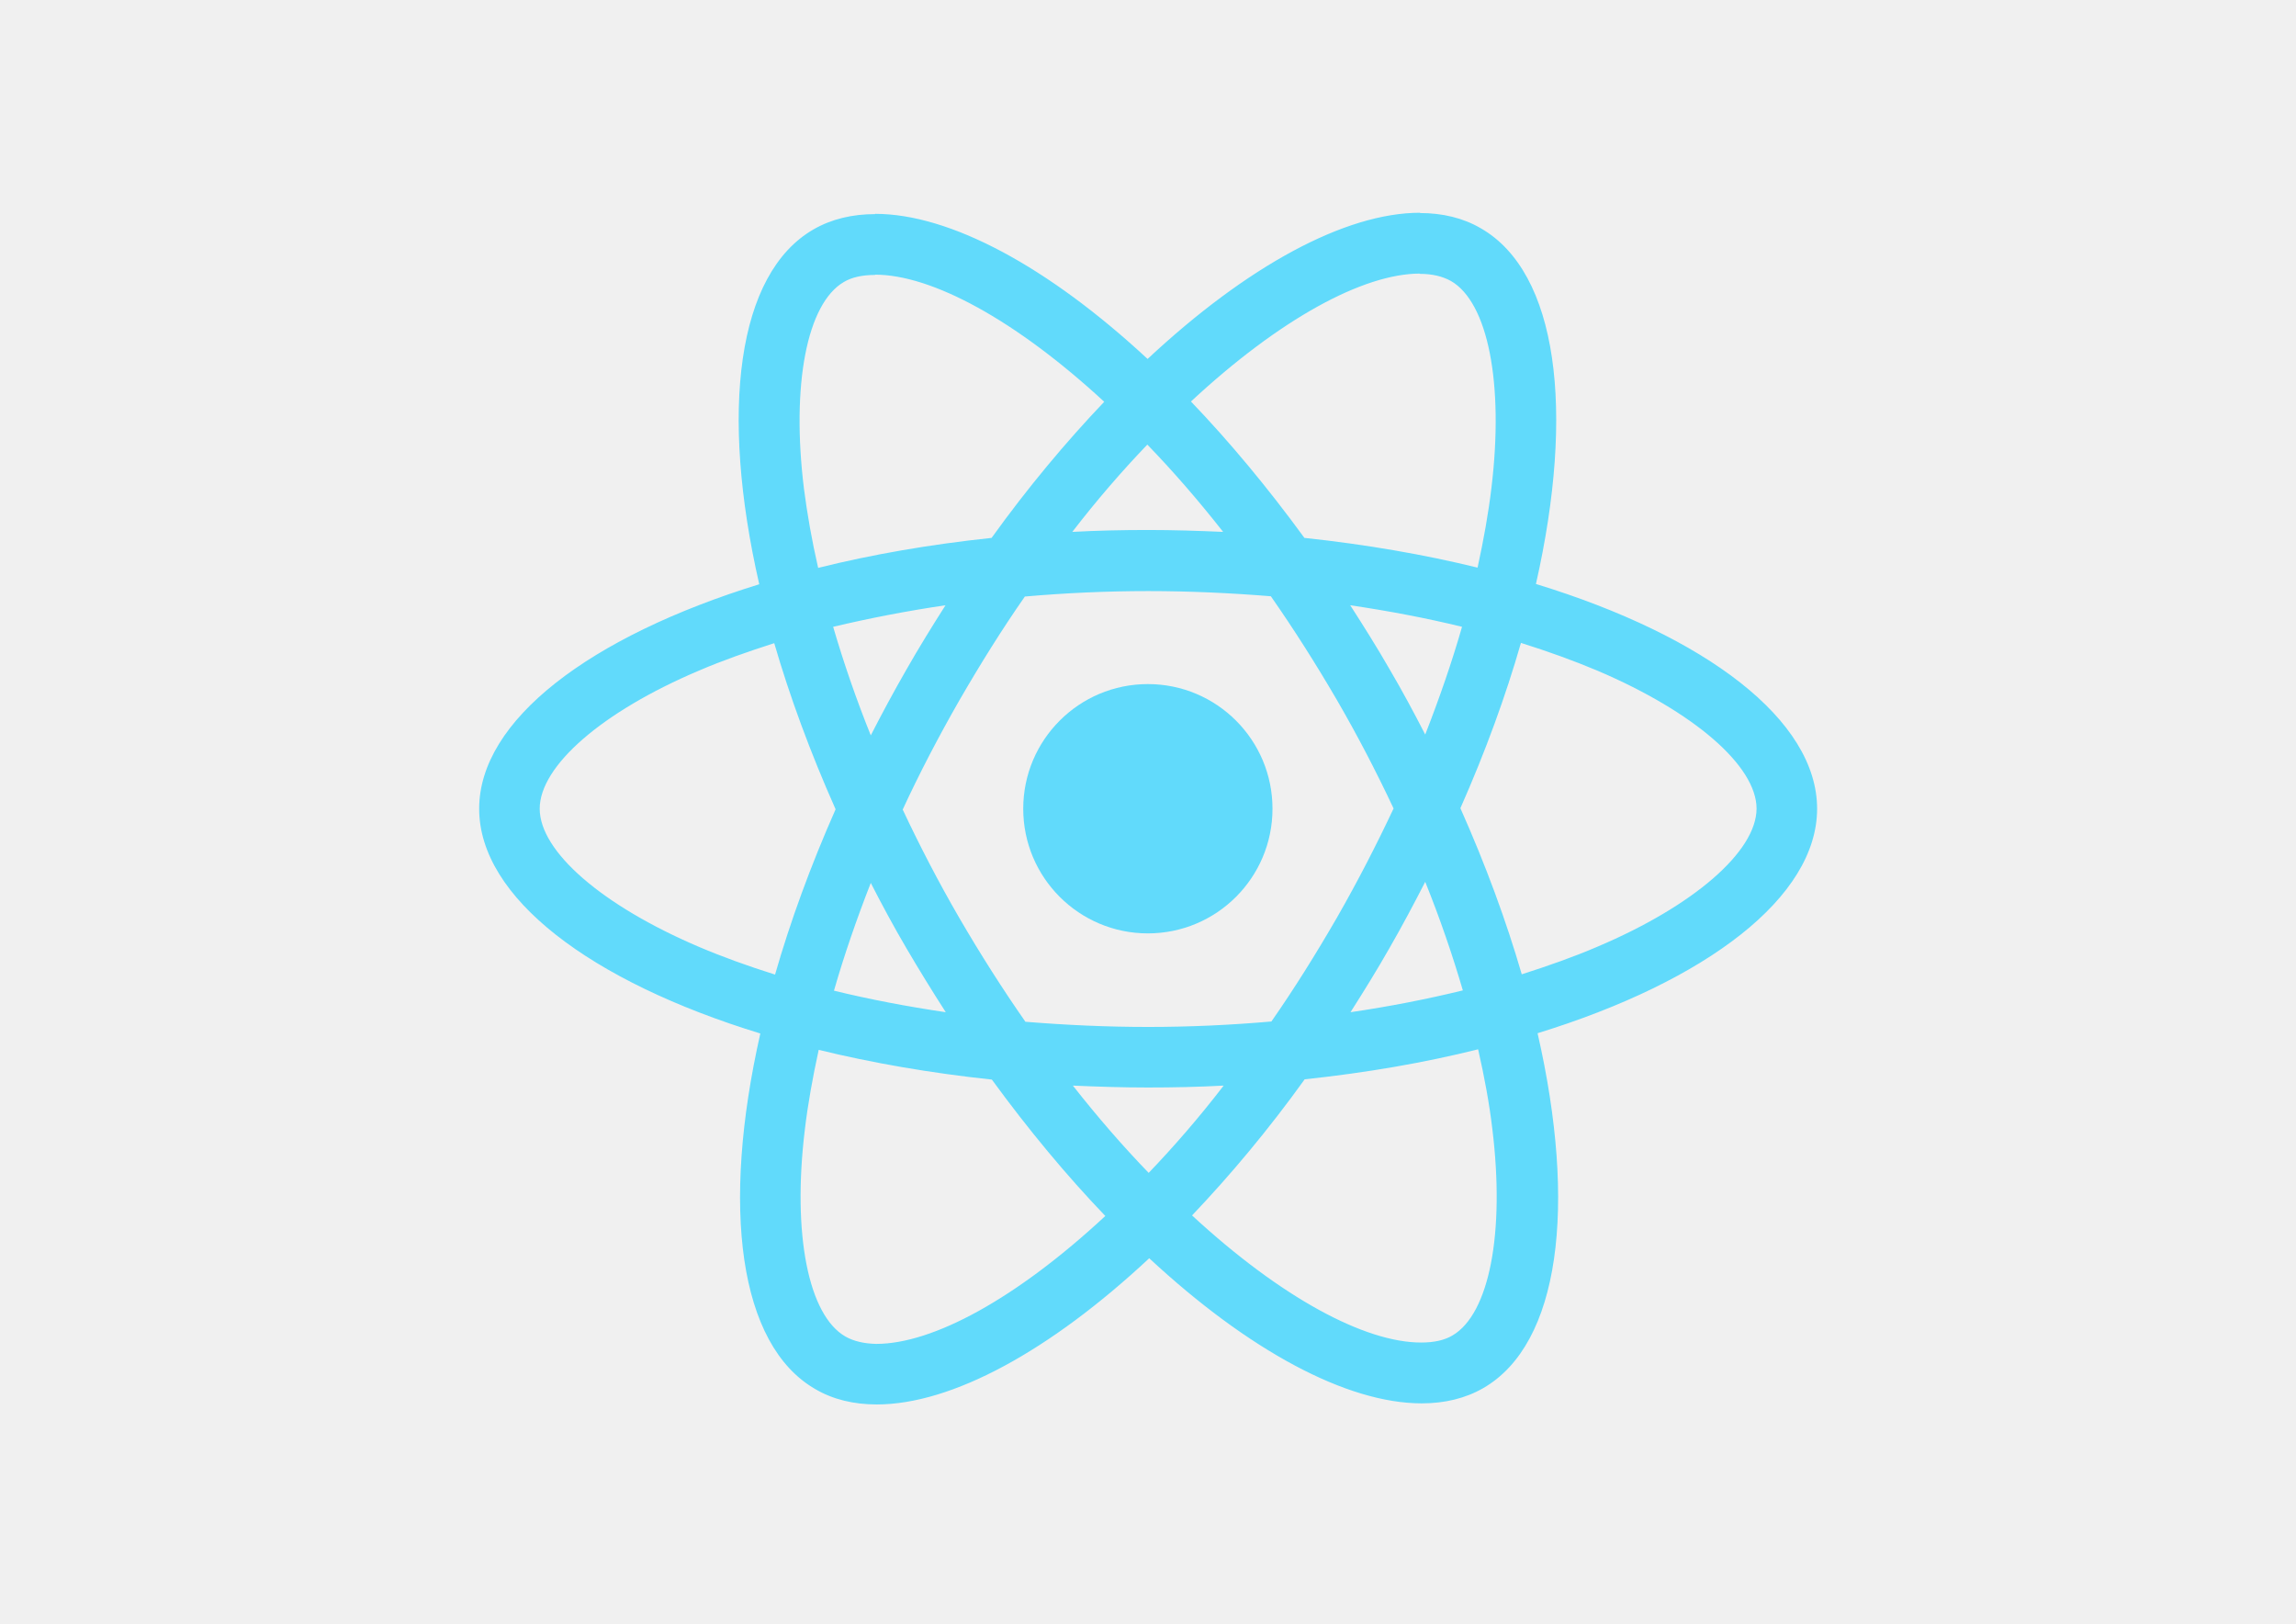
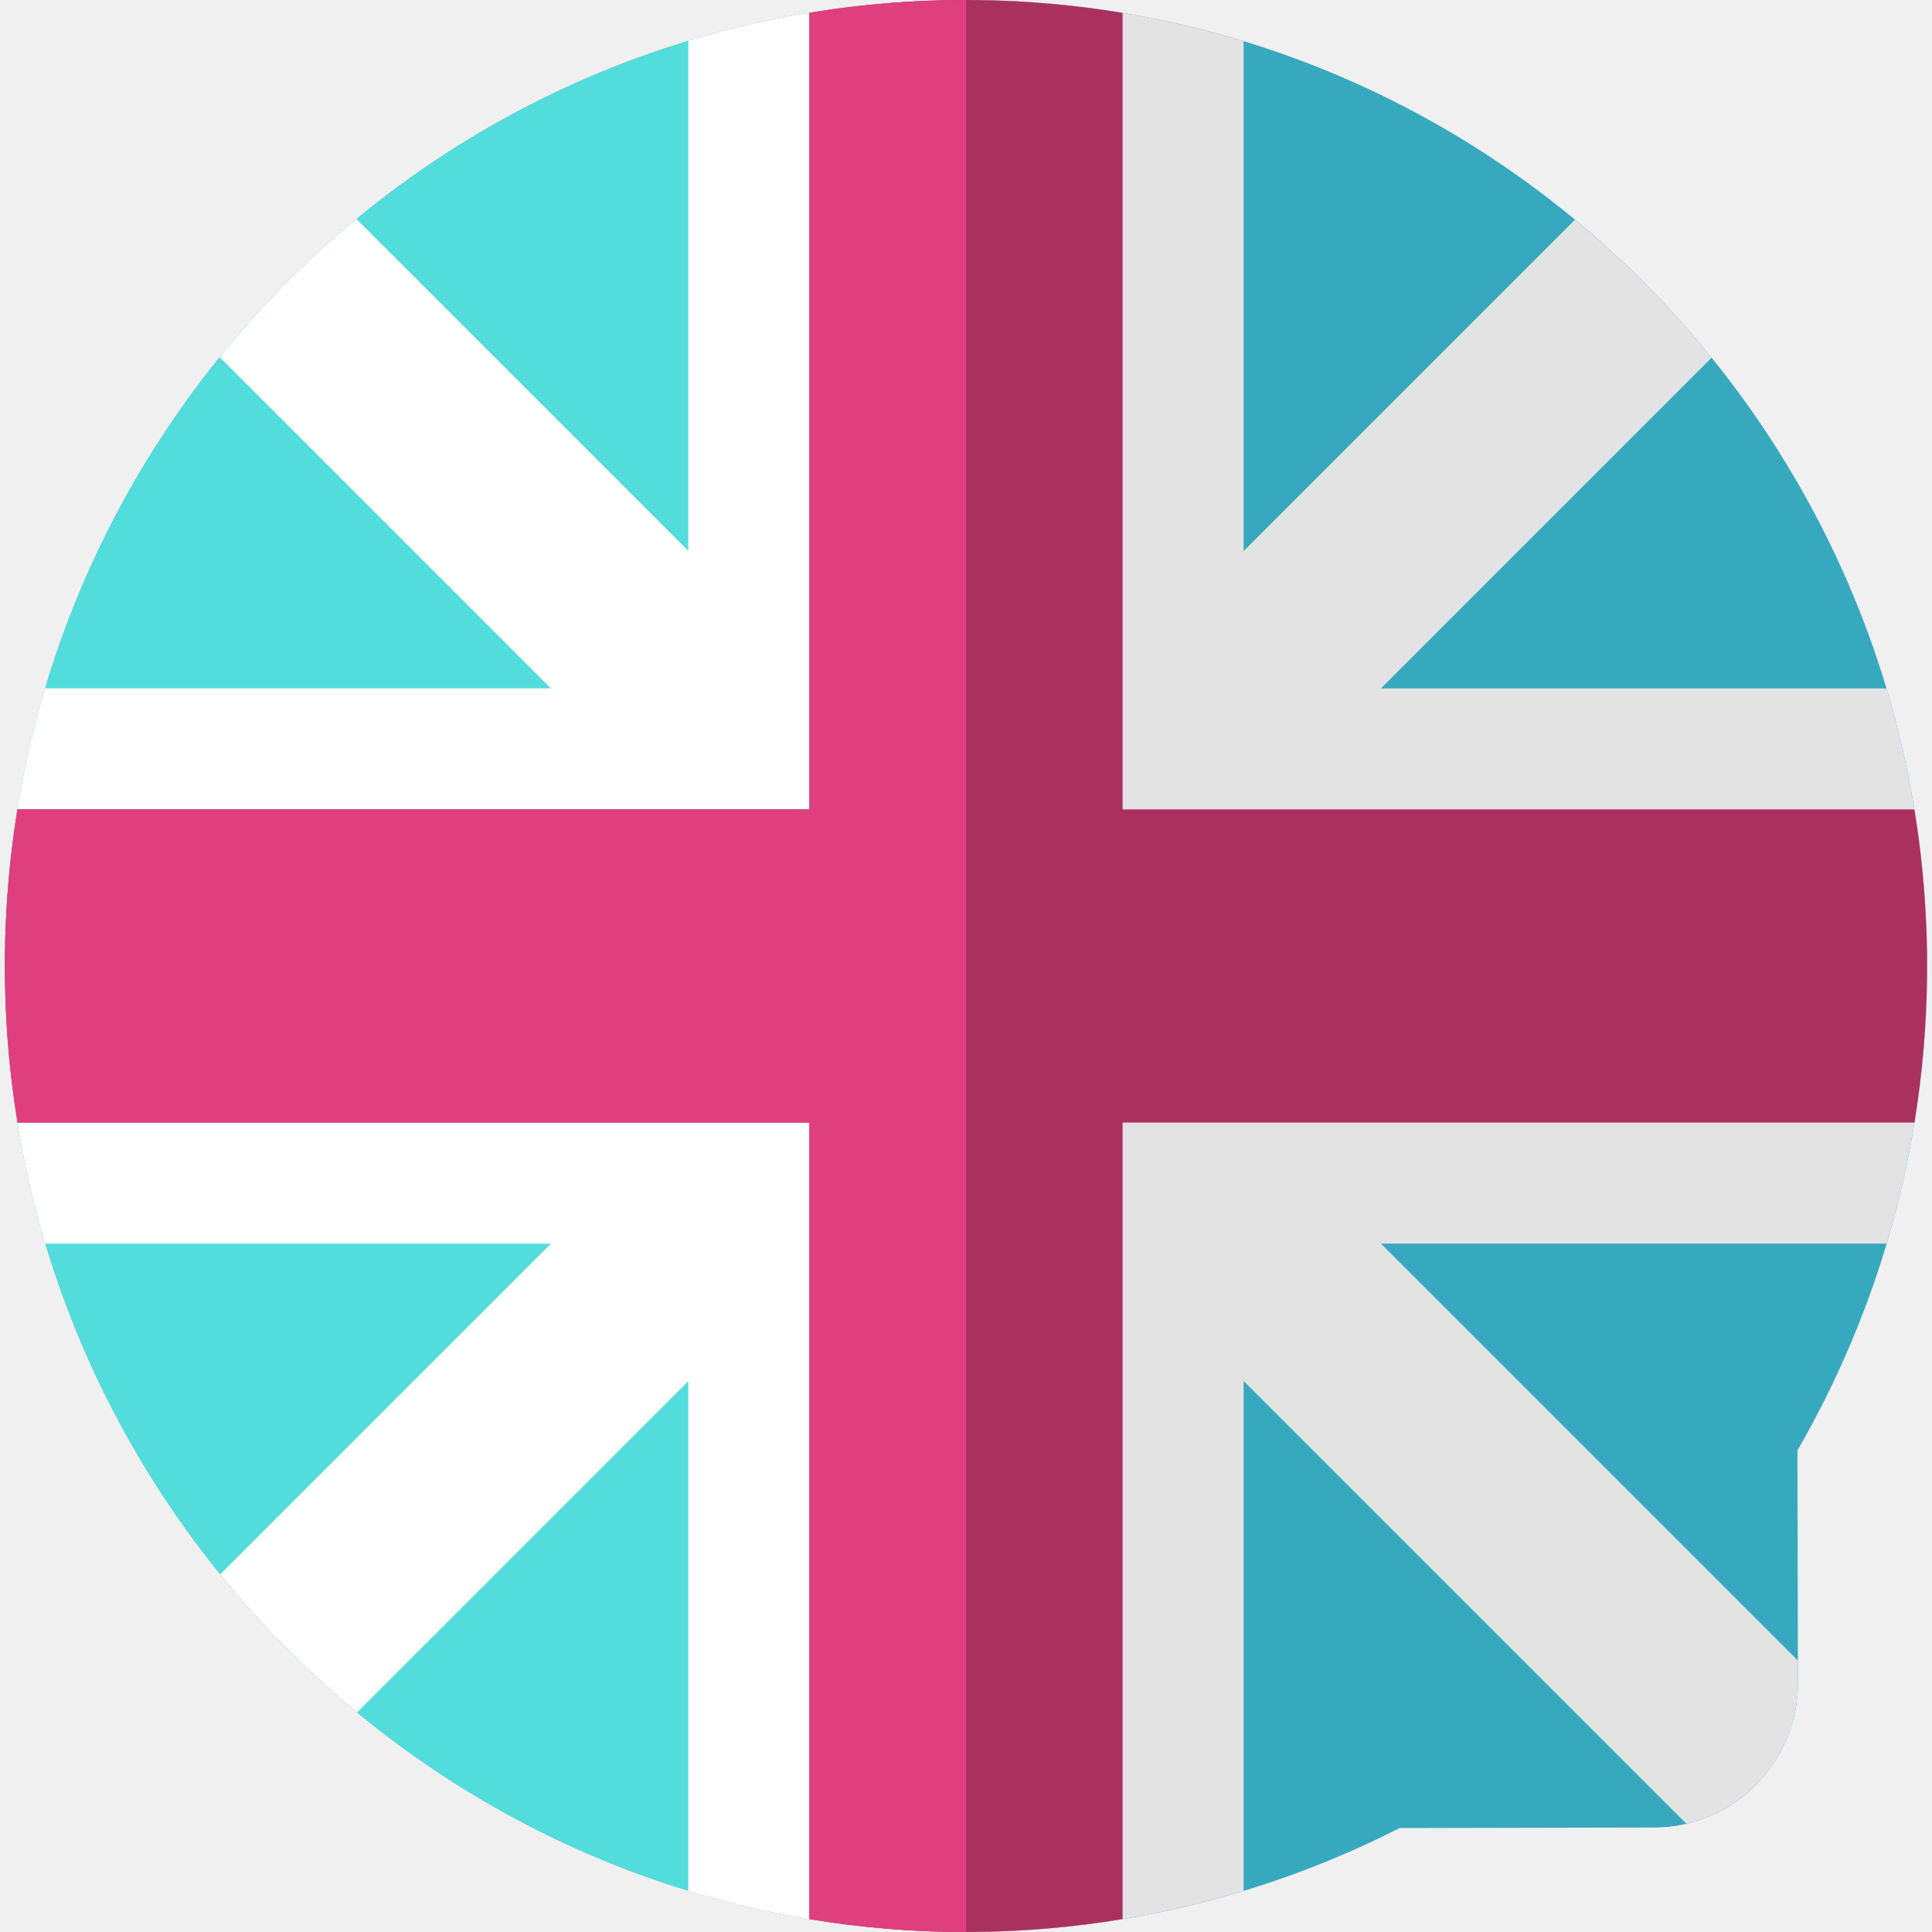
- <svg xmlns="http://www.w3.org/2000/svg" viewBox="0 0 841.9 595.3">
-   <g fill="#61DAFB">
-     <path d="M666.3 296.5c0-32.5-40.7-63.3-103.1-82.4 14.4-63.6 8-114.2-20.2-130.4-6.5-3.8-14.1-5.6-22.4-5.6v22.3c4.6 0 8.3.9 11.4 2.6 13.6 7.8 19.5 37.5 14.9 75.7-1.1 9.4-2.9 19.3-5.1 29.4-19.6-4.8-41-8.5-63.5-10.9-13.5-18.5-27.5-35.3-41.6-50 32.6-30.3 63.2-46.9 84-46.9V78c-27.5 0-63.5 19.6-99.9 53.6-36.4-33.8-72.4-53.2-99.9-53.2v22.3c20.7 0 51.4 16.5 84 46.6-14 14.7-28 31.4-41.3 49.9-22.6 2.4-44 6.1-63.6 11-2.3-10-4-19.7-5.2-29-4.7-38.2 1.1-67.9 14.6-75.8 3-1.8 6.9-2.6 11.5-2.6V78.5c-8.4 0-16 1.8-22.6 5.6-28.1 16.2-34.4 66.7-19.9 130.1-62.2 19.2-102.7 49.9-102.7 82.3 0 32.5 40.7 63.3 103.1 82.4-14.4 63.6-8 114.2 20.2 130.4 6.5 3.8 14.1 5.6 22.5 5.6 27.5 0 63.5-19.6 99.9-53.6 36.4 33.8 72.4 53.2 99.9 53.2 8.4 0 16-1.8 22.6-5.6 28.1-16.2 34.4-66.7 19.9-130.1 62-19.1 102.5-49.9 102.5-82.3zm-130.2-66.7c-3.7 12.9-8.3 26.2-13.5 39.5-4.1-8-8.4-16-13.1-24-4.6-8-9.5-15.8-14.4-23.4 14.2 2.1 27.9 4.7 41 7.9zm-45.8 106.5c-7.8 13.5-15.8 26.3-24.1 38.2-14.9 1.3-30 2-45.2 2-15.1 0-30.2-.7-45-1.9-8.3-11.9-16.4-24.6-24.2-38-7.6-13.1-14.5-26.4-20.8-39.8 6.2-13.4 13.2-26.8 20.7-39.9 7.8-13.5 15.8-26.3 24.1-38.2 14.9-1.3 30-2 45.2-2 15.1 0 30.2.7 45 1.9 8.3 11.9 16.4 24.6 24.2 38 7.6 13.1 14.5 26.4 20.8 39.8-6.3 13.4-13.2 26.8-20.7 39.9zm32.3-13c5.4 13.4 10 26.8 13.8 39.8-13.1 3.2-26.9 5.9-41.2 8 4.9-7.7 9.8-15.6 14.4-23.7 4.6-8 8.9-16.1 13-24.1zM421.2 430c-9.3-9.6-18.6-20.3-27.8-32 9 .4 18.2.7 27.5.7 9.4 0 18.7-.2 27.8-.7-9 11.7-18.3 22.4-27.5 32zm-74.4-58.9c-14.2-2.1-27.9-4.7-41-7.9 3.7-12.9 8.3-26.2 13.5-39.5 4.1 8 8.4 16 13.1 24 4.7 8 9.5 15.8 14.4 23.4zM420.7 163c9.3 9.6 18.6 20.3 27.8 32-9-.4-18.2-.7-27.5-.7-9.4 0-18.7.2-27.8.7 9-11.7 18.3-22.4 27.5-32zm-74 58.9c-4.9 7.7-9.8 15.6-14.4 23.7-4.6 8-8.9 16-13 24-5.4-13.4-10-26.8-13.8-39.8 13.1-3.1 26.9-5.8 41.2-7.9zm-90.5 125.2c-35.4-15.1-58.3-34.9-58.3-50.6 0-15.7 22.9-35.6 58.3-50.6 8.6-3.7 18-7 27.7-10.1 5.7 19.6 13.2 40 22.5 60.9-9.2 20.8-16.6 41.1-22.2 60.6-9.9-3.1-19.3-6.5-28-10.2zM310 490c-13.6-7.8-19.5-37.5-14.9-75.7 1.1-9.4 2.9-19.3 5.1-29.4 19.6 4.8 41 8.5 63.5 10.9 13.5 18.5 27.5 35.3 41.6 50-32.6 30.3-63.2 46.9-84 46.9-4.5-.1-8.3-1-11.3-2.7zm237.2-76.2c4.7 38.2-1.1 67.9-14.6 75.8-3 1.8-6.9 2.6-11.5 2.6-20.7 0-51.4-16.5-84-46.6 14-14.7 28-31.4 41.3-49.9 22.6-2.4 44-6.1 63.6-11 2.3 10.1 4.1 19.8 5.2 29.1zm38.5-66.7c-8.6 3.7-18 7-27.7 10.1-5.7-19.6-13.2-40-22.5-60.9 9.2-20.8 16.6-41.1 22.2-60.6 9.9 3.1 19.3 6.5 28.1 10.2 35.4 15.1 58.3 34.9 58.3 50.6-.1 15.7-23 35.6-58.4 50.6zM320.8 78.4z" />
-     <circle cx="420.9" cy="296.5" r="45.7" />
-     <path d="M520.5 78.1z" />
-   </g>
+ <svg xmlns="http://www.w3.org/2000/svg" version="1.1" id="Layer_1" x="0px" y="0px" viewBox="0 0 512.001 512.001" style="enable-background:new 0 0 512.001 512.001;" xml:space="preserve">
+   <path style="fill:#37A9BF;" d="M476.34,384.373c21.522-37.236,34.025-80.386,34.361-126.454  c1.021-140.356-111.64-256.057-251.28-257.897C115.695-1.869-1.016,115.844,1.327,260.255  C3.6,400.292,118.597,513.047,257.942,511.993c40.643-0.307,78.979-10.235,112.962-27.536l67.512-0.147  c21.064-0.046,38.103-17.245,38.056-38.416L476.34,384.373z" />
+   <path style="fill:#52DDDC;" d="M232.049,1.126C101.176,13.393-0.866,125.133,1.327,260.255  c2.13,131.259,103.297,238.549,230.721,250.616V1.126z" />
+   <path style="fill:#E3E3E3;" d="M499.987,329.57c6.791-22.718,10.531-46.756,10.713-71.651c0.192-26.218-3.588-51.573-10.765-75.489  H365.964l87.627-87.627c-10.821-13.373-22.961-25.628-36.207-36.58l-87.813,87.813V10.915  c-22.257-6.777-45.789-10.571-70.148-10.892C232.62-0.33,206.758,3.48,182.431,10.845v135.193l-87.97-87.97  C81.205,69.009,69.072,81.27,58.253,94.648l87.782,87.782H11.966c-7.329,24.593-11.078,50.74-10.639,77.824  c0.39,24.056,4.107,47.308,10.703,69.315h134.006l-87.637,87.637c10.832,13.372,22.977,25.621,36.226,36.562l87.806-87.806v135.1  c23.915,7.29,49.281,11.127,75.512,10.929c24.902-0.188,48.93-4.003,71.628-10.897V365.964l117.358,117.358  c16.956-3.926,29.586-19.199,29.546-37.427l-0.013-5.827L365.965,329.571h134.022V329.57z" />
+   <path style="fill:#FFFFFF;" d="M236.605,511.249V0.744c-18.695,1.417-36.826,4.85-54.174,10.101v135.193l-87.97-87.97  C81.205,69.009,69.072,81.27,58.253,94.648l87.782,87.782H11.966c-7.329,24.593-11.078,50.74-10.639,77.824  c0.39,24.056,4.107,47.308,10.703,69.315h134.006l-87.637,87.637c10.832,13.372,22.977,25.621,36.226,36.562l87.806-87.806v135.1  C199.798,506.358,217.932,509.821,236.605,511.249z" />
+   <path style="fill:#AA315E;" d="M507.339,214.501H297.5V3.415c-12.415-2.06-25.128-3.222-38.077-3.393  c-15.318-0.202-30.329,0.962-44.921,3.367V214.5H4.629c-2.41,14.863-3.555,30.152-3.301,45.754  c0.206,12.66,1.341,25.094,3.324,37.244H214.5v211.083c14.135,2.35,28.65,3.522,43.441,3.41c13.466-0.102,26.674-1.273,39.558-3.41  V297.5h209.853c2.102-12.895,3.25-26.112,3.348-39.58C510.807,243.138,509.652,228.631,507.339,214.501z" />
+   <path style="fill:#DF3F7C;" d="M256.001,0c-14.133,0.001-27.995,1.164-41.5,3.389V214.5H4.629  c-2.41,14.863-3.555,30.152-3.301,45.754c0.206,12.66,1.341,25.094,3.324,37.244H214.5v211.083  c13.516,2.247,27.38,3.417,41.499,3.417L256.001,0z" />
+   <g>
+ </g>
+   <g>
+ </g>
+   <g>
+ </g>
+   <g>
+ </g>
+   <g>
+ </g>
+   <g>
+ </g>
+   <g>
+ </g>
+   <g>
+ </g>
+   <g>
+ </g>
+   <g>
+ </g>
+   <g>
+ </g>
+   <g>
+ </g>
+   <g>
+ </g>
+   <g>
+ </g>
+   <g>
+ </g>
</svg>
